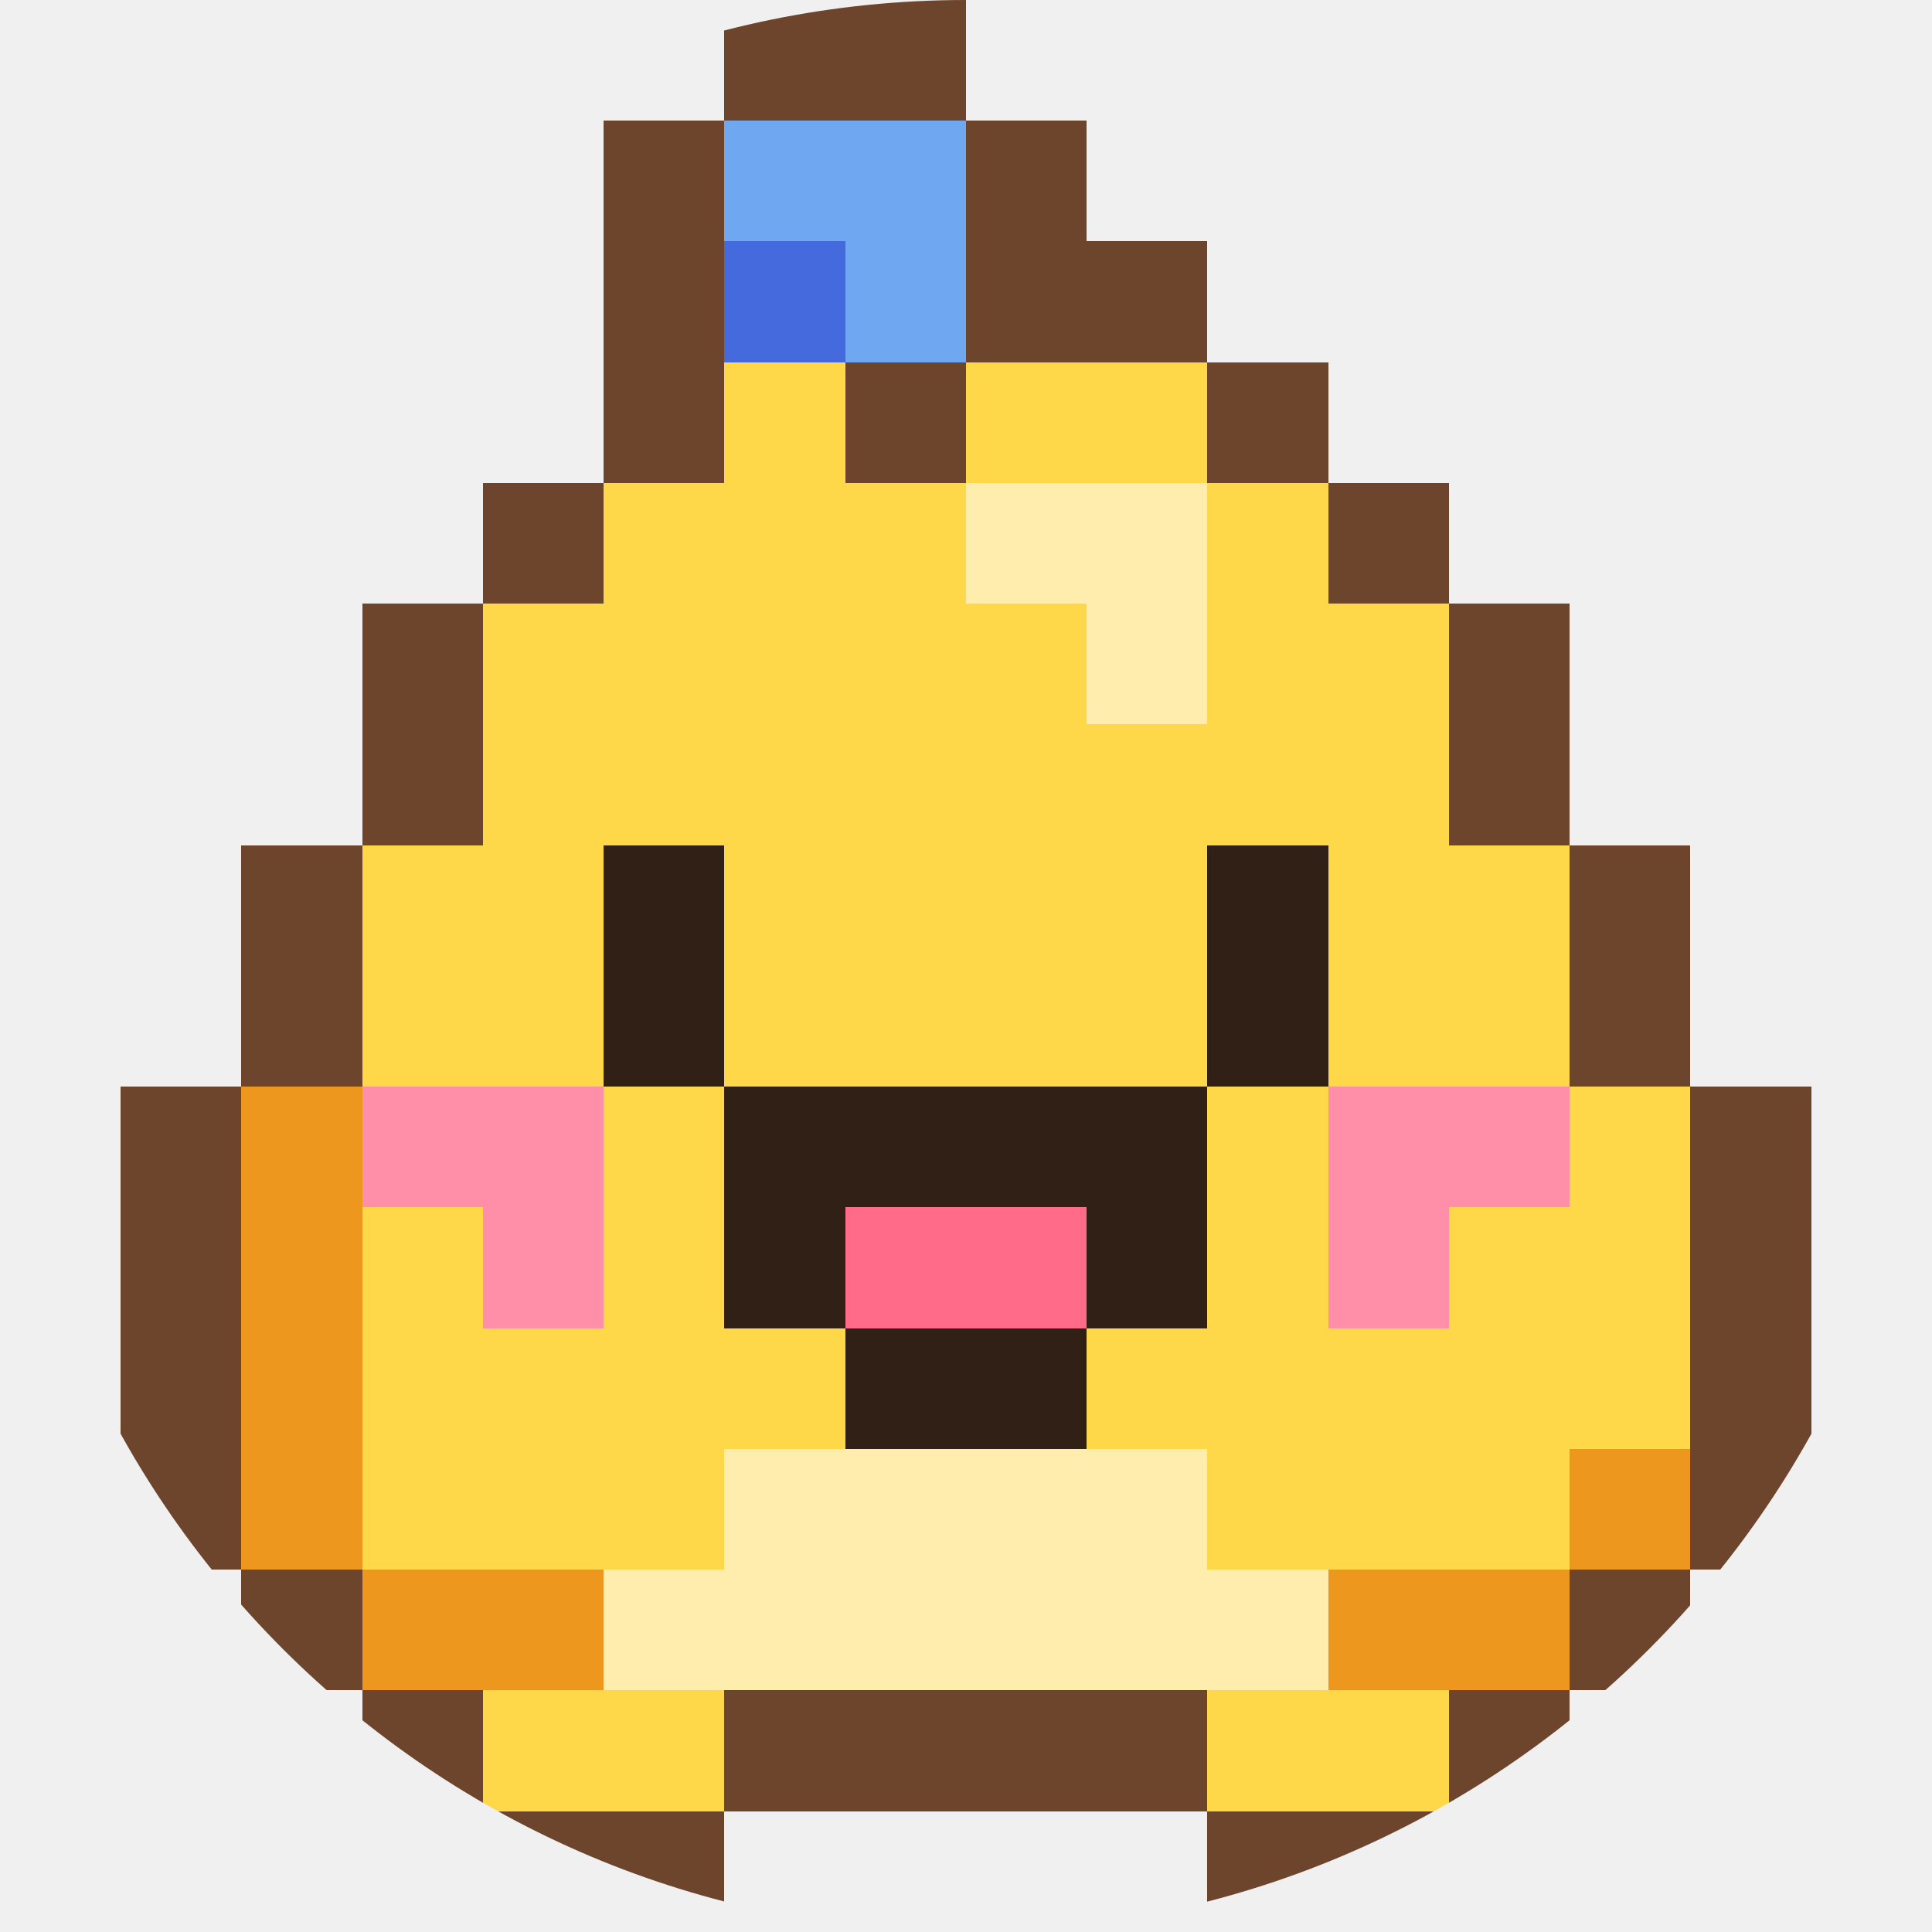
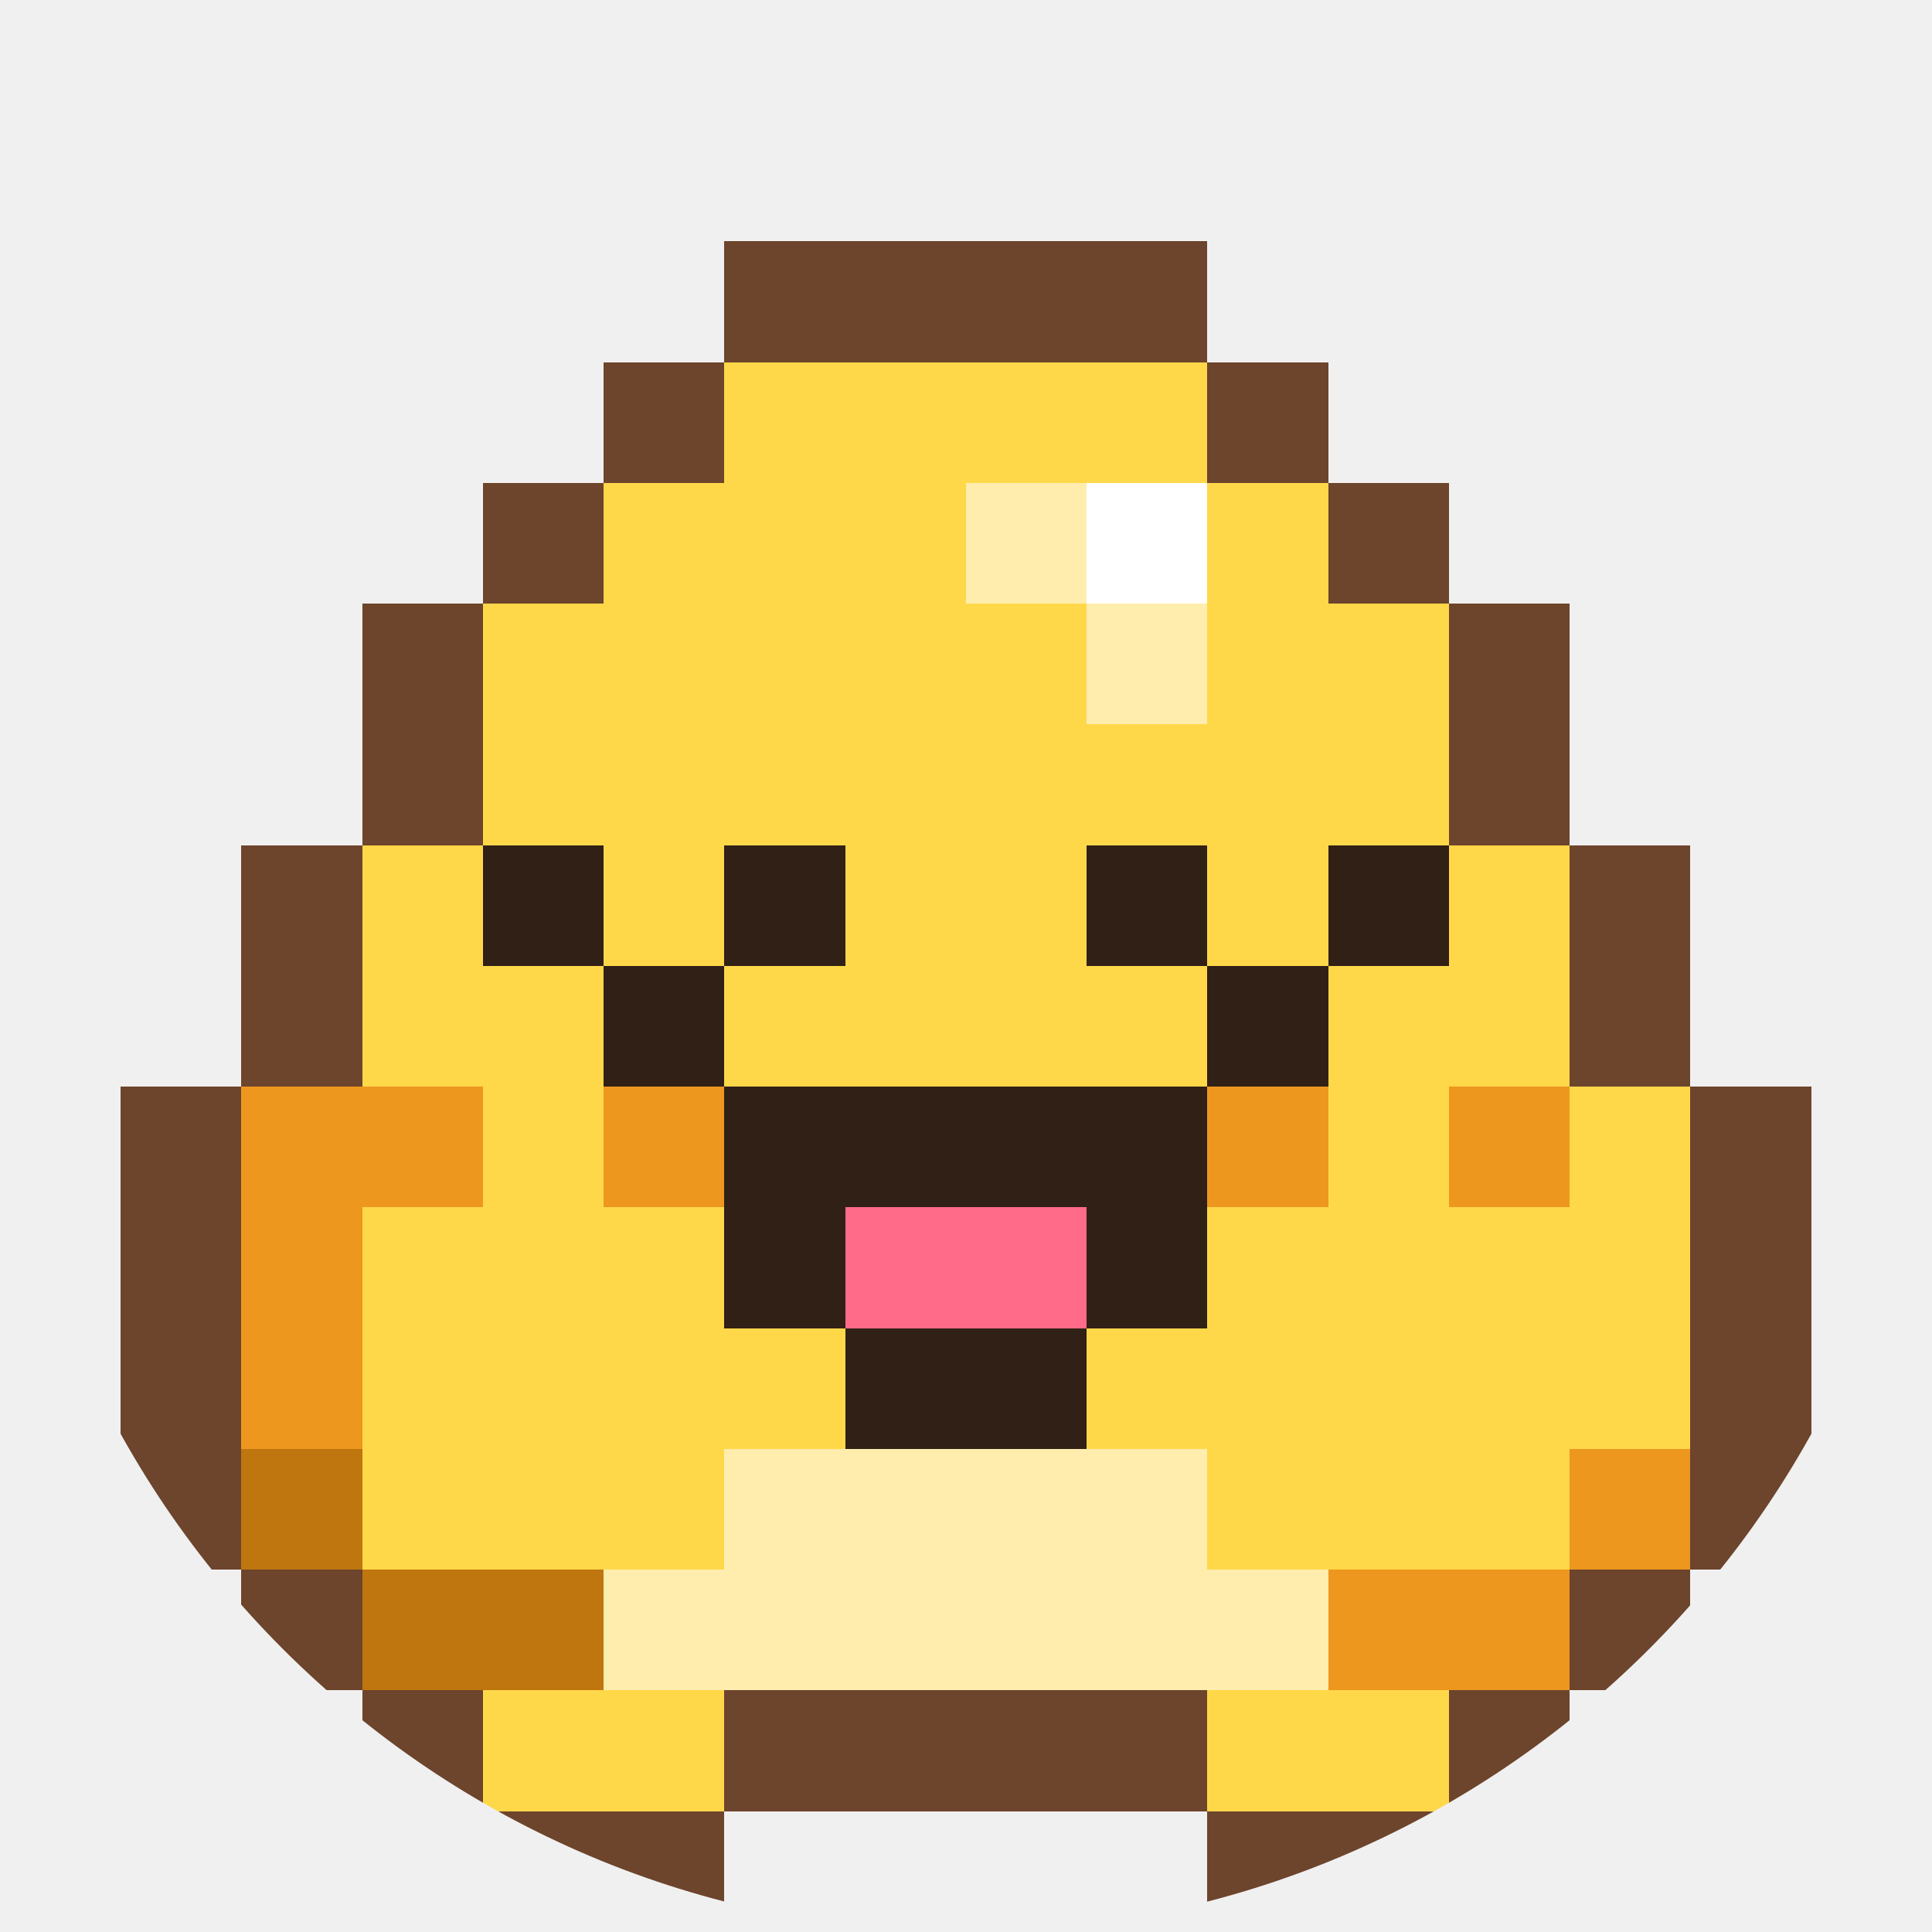
<svg xmlns="http://www.w3.org/2000/svg" width="128" height="128" viewBox="0 0 128 128" shape-rendering="crispEdges" role="presentation" aria-hidden="true">
  <defs>
    <clipPath id="clip">
      <circle cx="64" cy="64" r="64" />
    </clipPath>
  </defs>
  <g clip-path="url(#clip)">
-     <rect x="48" y="0" width="16" height="8" fill="#6D442C" />
-     <rect x="40" y="8" width="8" height="8" fill="#6D442C" />
-     <rect x="48" y="8" width="16" height="8" fill="#6FA8F0" />
-     <rect x="64" y="8" width="8" height="8" fill="#6D442C" />
-     <rect x="40" y="16" width="8" height="8" fill="#6D442C" />
-     <rect x="48" y="16" width="8" height="8" fill="#456ADD" />
-     <rect x="56" y="16" width="8" height="8" fill="#6FA8F0" />
-     <rect x="64" y="16" width="16" height="8" fill="#6D442C" />
+     <rect x="48" y="16" width="32" height="8" fill="#6D442C" />
    <rect x="40" y="24" width="8" height="8" fill="#6D442C" />
-     <rect x="48" y="24" width="8" height="8" fill="#FFD84A" />
-     <rect x="56" y="24" width="8" height="8" fill="#6D442C" />
-     <rect x="64" y="24" width="16" height="8" fill="#FFD84A" />
+     <rect x="48" y="24" width="32" height="8" fill="#FFD84A" />
    <rect x="80" y="24" width="8" height="8" fill="#6D442C" />
    <rect x="32" y="32" width="8" height="8" fill="#6D442C" />
    <rect x="40" y="32" width="24" height="8" fill="#FFD84A" />
-     <rect x="64" y="32" width="16" height="8" fill="#FFEDAE" />
+     <rect x="64" y="32" width="8" height="8" fill="#FFEDAE" />
+     <rect x="72" y="32" width="8" height="8" fill="#FFFFFF" />
    <rect x="80" y="32" width="8" height="8" fill="#FFD84A" />
    <rect x="88" y="32" width="8" height="8" fill="#6D442C" />
    <rect x="24" y="40" width="8" height="8" fill="#6D442C" />
    <rect x="32" y="40" width="40" height="8" fill="#FFD84A" />
    <rect x="72" y="40" width="8" height="8" fill="#FFEDAE" />
    <rect x="80" y="40" width="16" height="8" fill="#FFD84A" />
    <rect x="96" y="40" width="8" height="8" fill="#6D442C" />
    <rect x="24" y="48" width="8" height="8" fill="#6D442C" />
    <rect x="32" y="48" width="64" height="8" fill="#FFD84A" />
    <rect x="96" y="48" width="8" height="8" fill="#6D442C" />
    <rect x="16" y="56" width="8" height="8" fill="#6D442C" />
-     <rect x="24" y="56" width="16" height="8" fill="#FFD84A" />
-     <rect x="40" y="56" width="8" height="8" fill="#312016" />
-     <rect x="48" y="56" width="32" height="8" fill="#FFD84A" />
-     <rect x="80" y="56" width="8" height="8" fill="#312016" />
-     <rect x="88" y="56" width="16" height="8" fill="#FFD84A" />
+     <rect x="24" y="56" width="8" height="8" fill="#FFD84A" />
+     <rect x="32" y="56" width="8" height="8" fill="#312016" />
+     <rect x="40" y="56" width="8" height="8" fill="#FFD84A" />
+     <rect x="48" y="56" width="8" height="8" fill="#312016" />
+     <rect x="56" y="56" width="16" height="8" fill="#FFD84A" />
+     <rect x="72" y="56" width="8" height="8" fill="#312016" />
+     <rect x="80" y="56" width="8" height="8" fill="#FFD84A" />
+     <rect x="88" y="56" width="8" height="8" fill="#312016" />
+     <rect x="96" y="56" width="8" height="8" fill="#FFD84A" />
    <rect x="104" y="56" width="8" height="8" fill="#6D442C" />
    <rect x="16" y="64" width="8" height="8" fill="#6D442C" />
    <rect x="24" y="64" width="16" height="8" fill="#FFD84A" />
    <rect x="40" y="64" width="8" height="8" fill="#312016" />
    <rect x="48" y="64" width="32" height="8" fill="#FFD84A" />
    <rect x="80" y="64" width="8" height="8" fill="#312016" />
    <rect x="88" y="64" width="16" height="8" fill="#FFD84A" />
    <rect x="104" y="64" width="8" height="8" fill="#6D442C" />
    <rect x="8" y="72" width="8" height="8" fill="#6D442C" />
-     <rect x="16" y="72" width="8" height="8" fill="#ED971F" />
-     <rect x="24" y="72" width="16" height="8" fill="#FF8FA8" />
-     <rect x="40" y="72" width="8" height="8" fill="#FFD84A" />
+     <rect x="16" y="72" width="16" height="8" fill="#ED971F" />
+     <rect x="32" y="72" width="8" height="8" fill="#FFD84A" />
+     <rect x="40" y="72" width="8" height="8" fill="#ED971F" />
    <rect x="48" y="72" width="32" height="8" fill="#312016" />
-     <rect x="80" y="72" width="8" height="8" fill="#FFD84A" />
-     <rect x="88" y="72" width="16" height="8" fill="#FF8FA8" />
+     <rect x="80" y="72" width="8" height="8" fill="#ED971F" />
+     <rect x="88" y="72" width="8" height="8" fill="#FFD84A" />
+     <rect x="96" y="72" width="8" height="8" fill="#ED971F" />
    <rect x="104" y="72" width="8" height="8" fill="#FFD84A" />
    <rect x="112" y="72" width="8" height="8" fill="#6D442C" />
    <rect x="8" y="80" width="8" height="8" fill="#6D442C" />
    <rect x="16" y="80" width="8" height="8" fill="#ED971F" />
-     <rect x="24" y="80" width="8" height="8" fill="#FFD84A" />
-     <rect x="32" y="80" width="8" height="8" fill="#FF8FA8" />
-     <rect x="40" y="80" width="8" height="8" fill="#FFD84A" />
+     <rect x="24" y="80" width="24" height="8" fill="#FFD84A" />
    <rect x="48" y="80" width="8" height="8" fill="#312016" />
    <rect x="56" y="80" width="16" height="8" fill="#FF6B88" />
    <rect x="72" y="80" width="8" height="8" fill="#312016" />
-     <rect x="80" y="80" width="8" height="8" fill="#FFD84A" />
-     <rect x="88" y="80" width="8" height="8" fill="#FF8FA8" />
-     <rect x="96" y="80" width="16" height="8" fill="#FFD84A" />
+     <rect x="80" y="80" width="32" height="8" fill="#FFD84A" />
    <rect x="112" y="80" width="8" height="8" fill="#6D442C" />
    <rect x="8" y="88" width="8" height="8" fill="#6D442C" />
    <rect x="16" y="88" width="8" height="8" fill="#ED971F" />
    <rect x="24" y="88" width="32" height="8" fill="#FFD84A" />
    <rect x="56" y="88" width="16" height="8" fill="#312016" />
    <rect x="72" y="88" width="40" height="8" fill="#FFD84A" />
    <rect x="112" y="88" width="8" height="8" fill="#6D442C" />
    <rect x="8" y="96" width="8" height="8" fill="#6D442C" />
-     <rect x="16" y="96" width="8" height="8" fill="#ED971F" />
+     <rect x="16" y="96" width="8" height="8" fill="#BF760F" />
    <rect x="24" y="96" width="24" height="8" fill="#FFD84A" />
    <rect x="48" y="96" width="32" height="8" fill="#FFEDAE" />
    <rect x="80" y="96" width="24" height="8" fill="#FFD84A" />
    <rect x="104" y="96" width="8" height="8" fill="#ED971F" />
    <rect x="112" y="96" width="8" height="8" fill="#6D442C" />
    <rect x="16" y="104" width="8" height="8" fill="#6D442C" />
-     <rect x="24" y="104" width="16" height="8" fill="#ED971F" />
+     <rect x="24" y="104" width="16" height="8" fill="#BF760F" />
    <rect x="40" y="104" width="48" height="8" fill="#FFEDAE" />
    <rect x="88" y="104" width="16" height="8" fill="#ED971F" />
    <rect x="104" y="104" width="8" height="8" fill="#6D442C" />
    <rect x="24" y="112" width="8" height="8" fill="#6D442C" />
    <rect x="32" y="112" width="16" height="8" fill="#FFD84A" />
    <rect x="48" y="112" width="32" height="8" fill="#6D442C" />
    <rect x="80" y="112" width="16" height="8" fill="#FFD84A" />
    <rect x="96" y="112" width="8" height="8" fill="#6D442C" />
    <rect x="32" y="120" width="16" height="8" fill="#6D442C" />
    <rect x="80" y="120" width="16" height="8" fill="#6D442C" />
  </g>
</svg>
